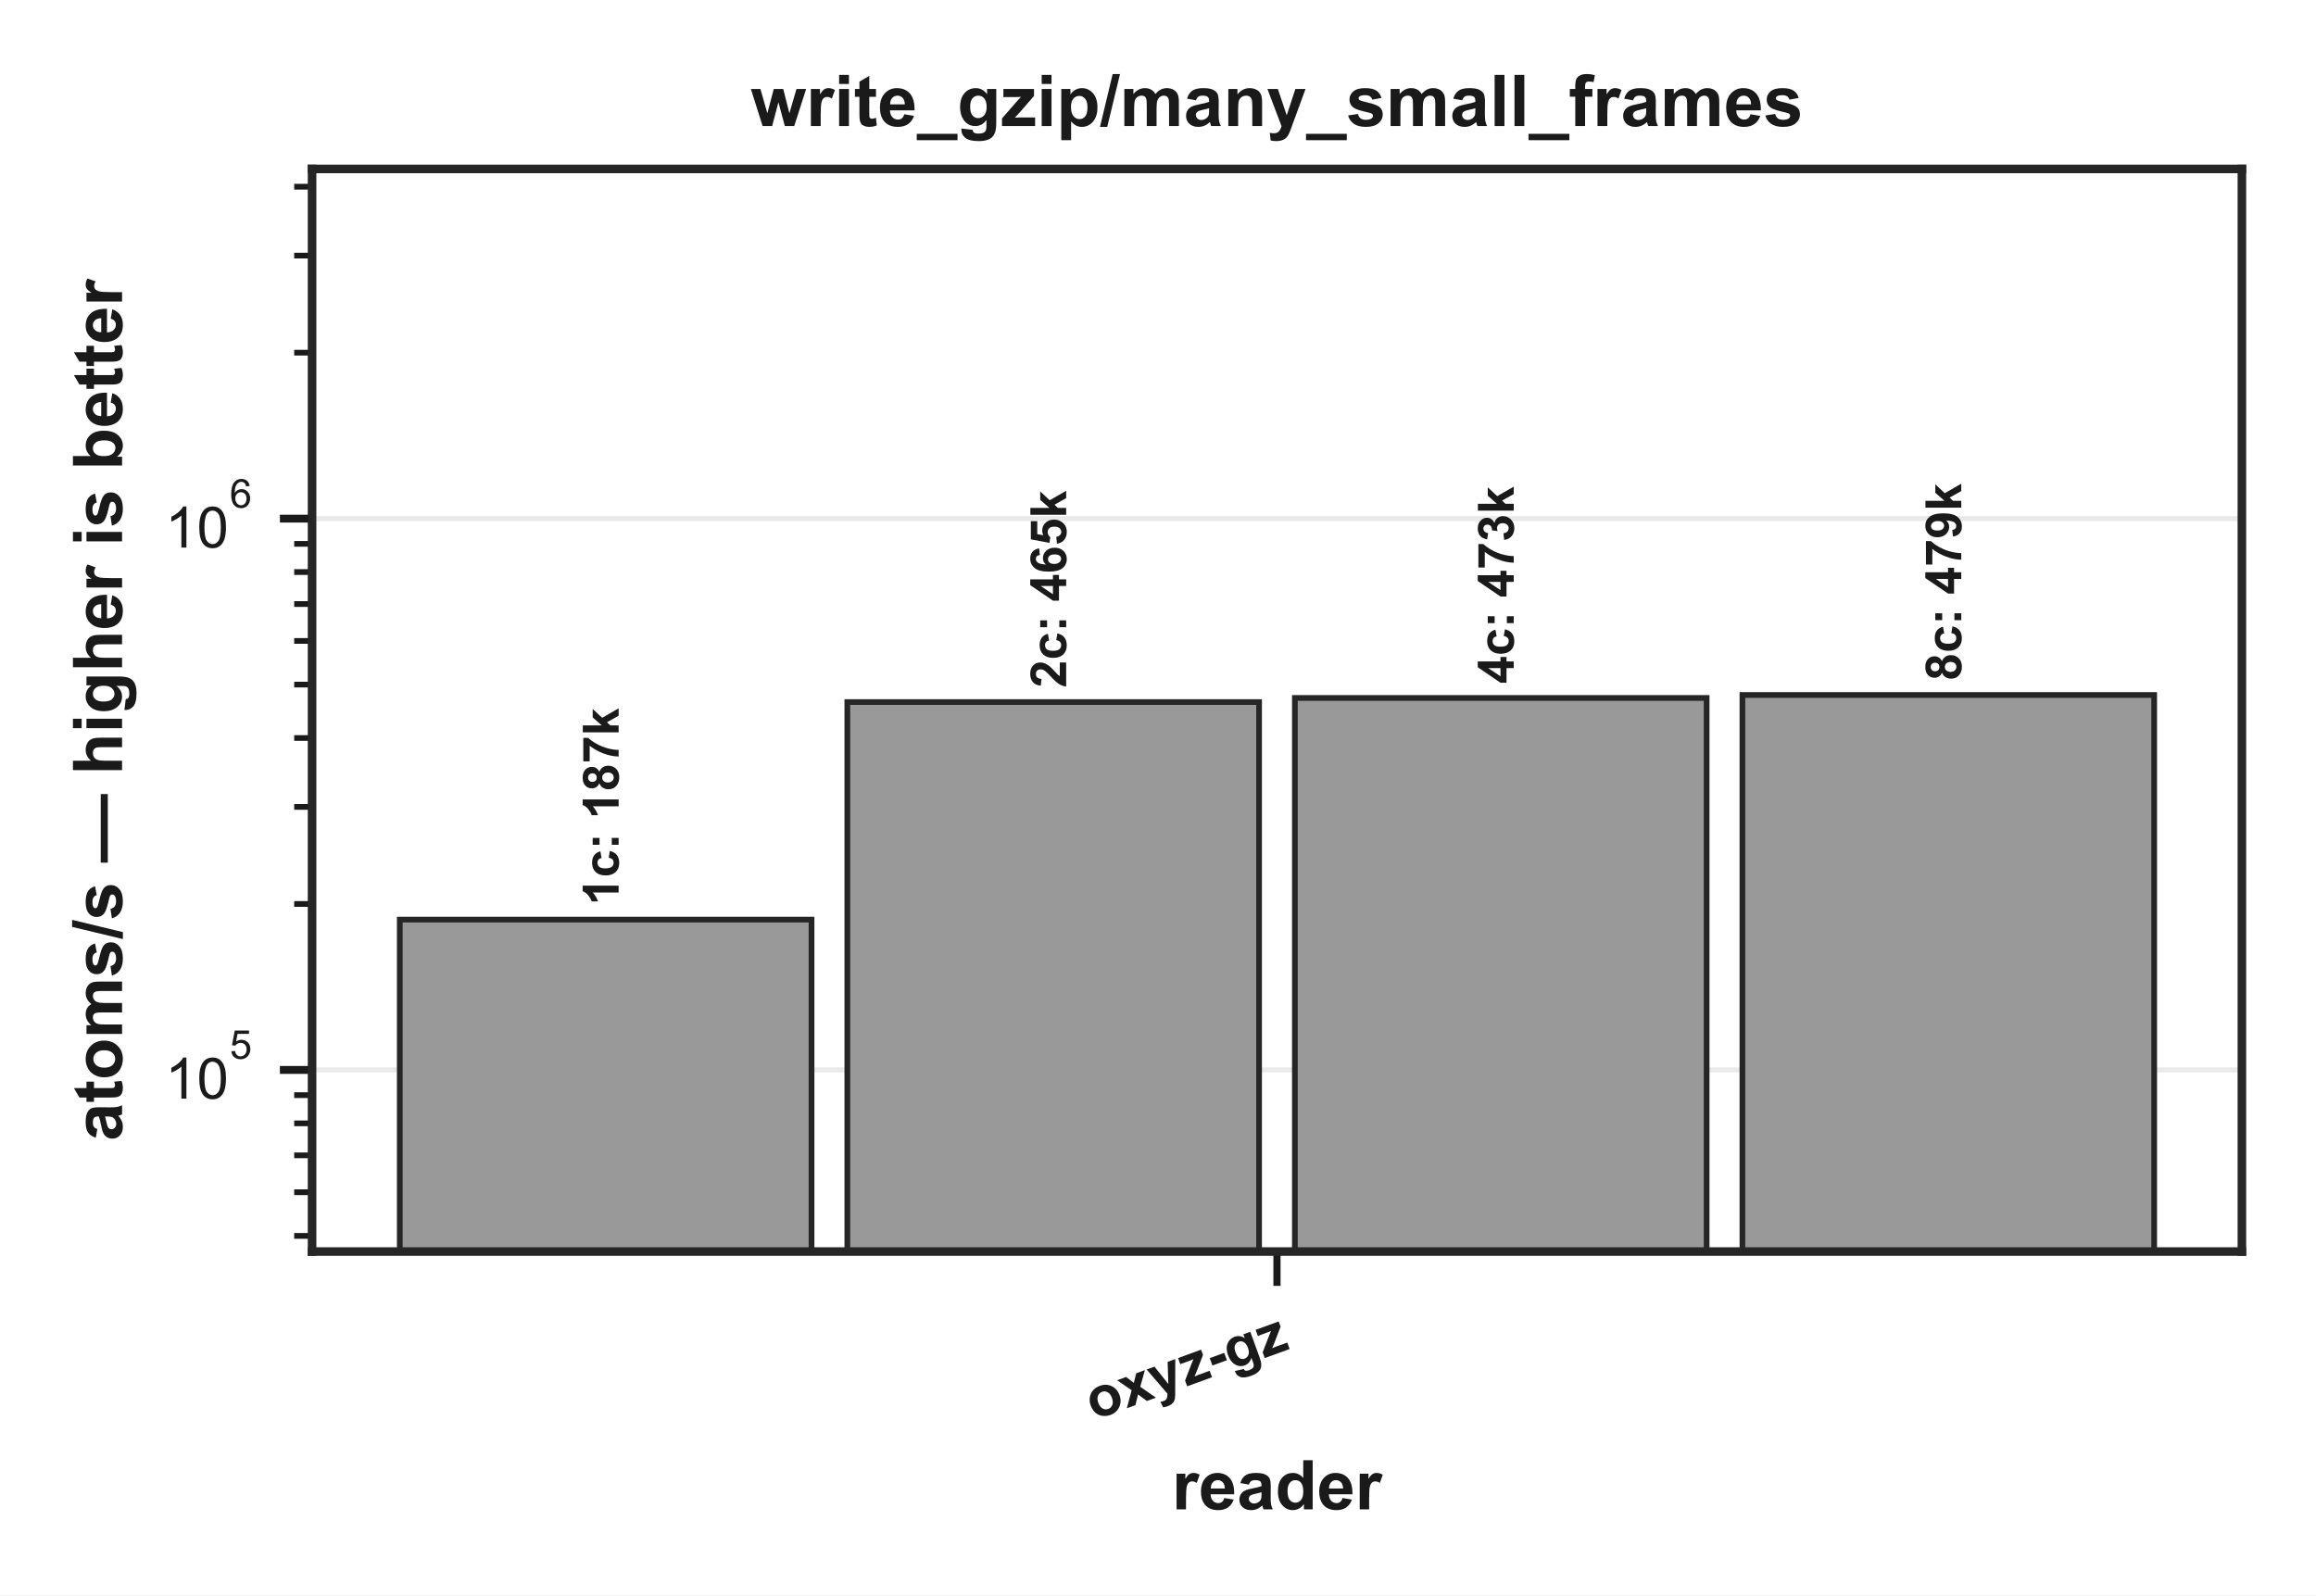
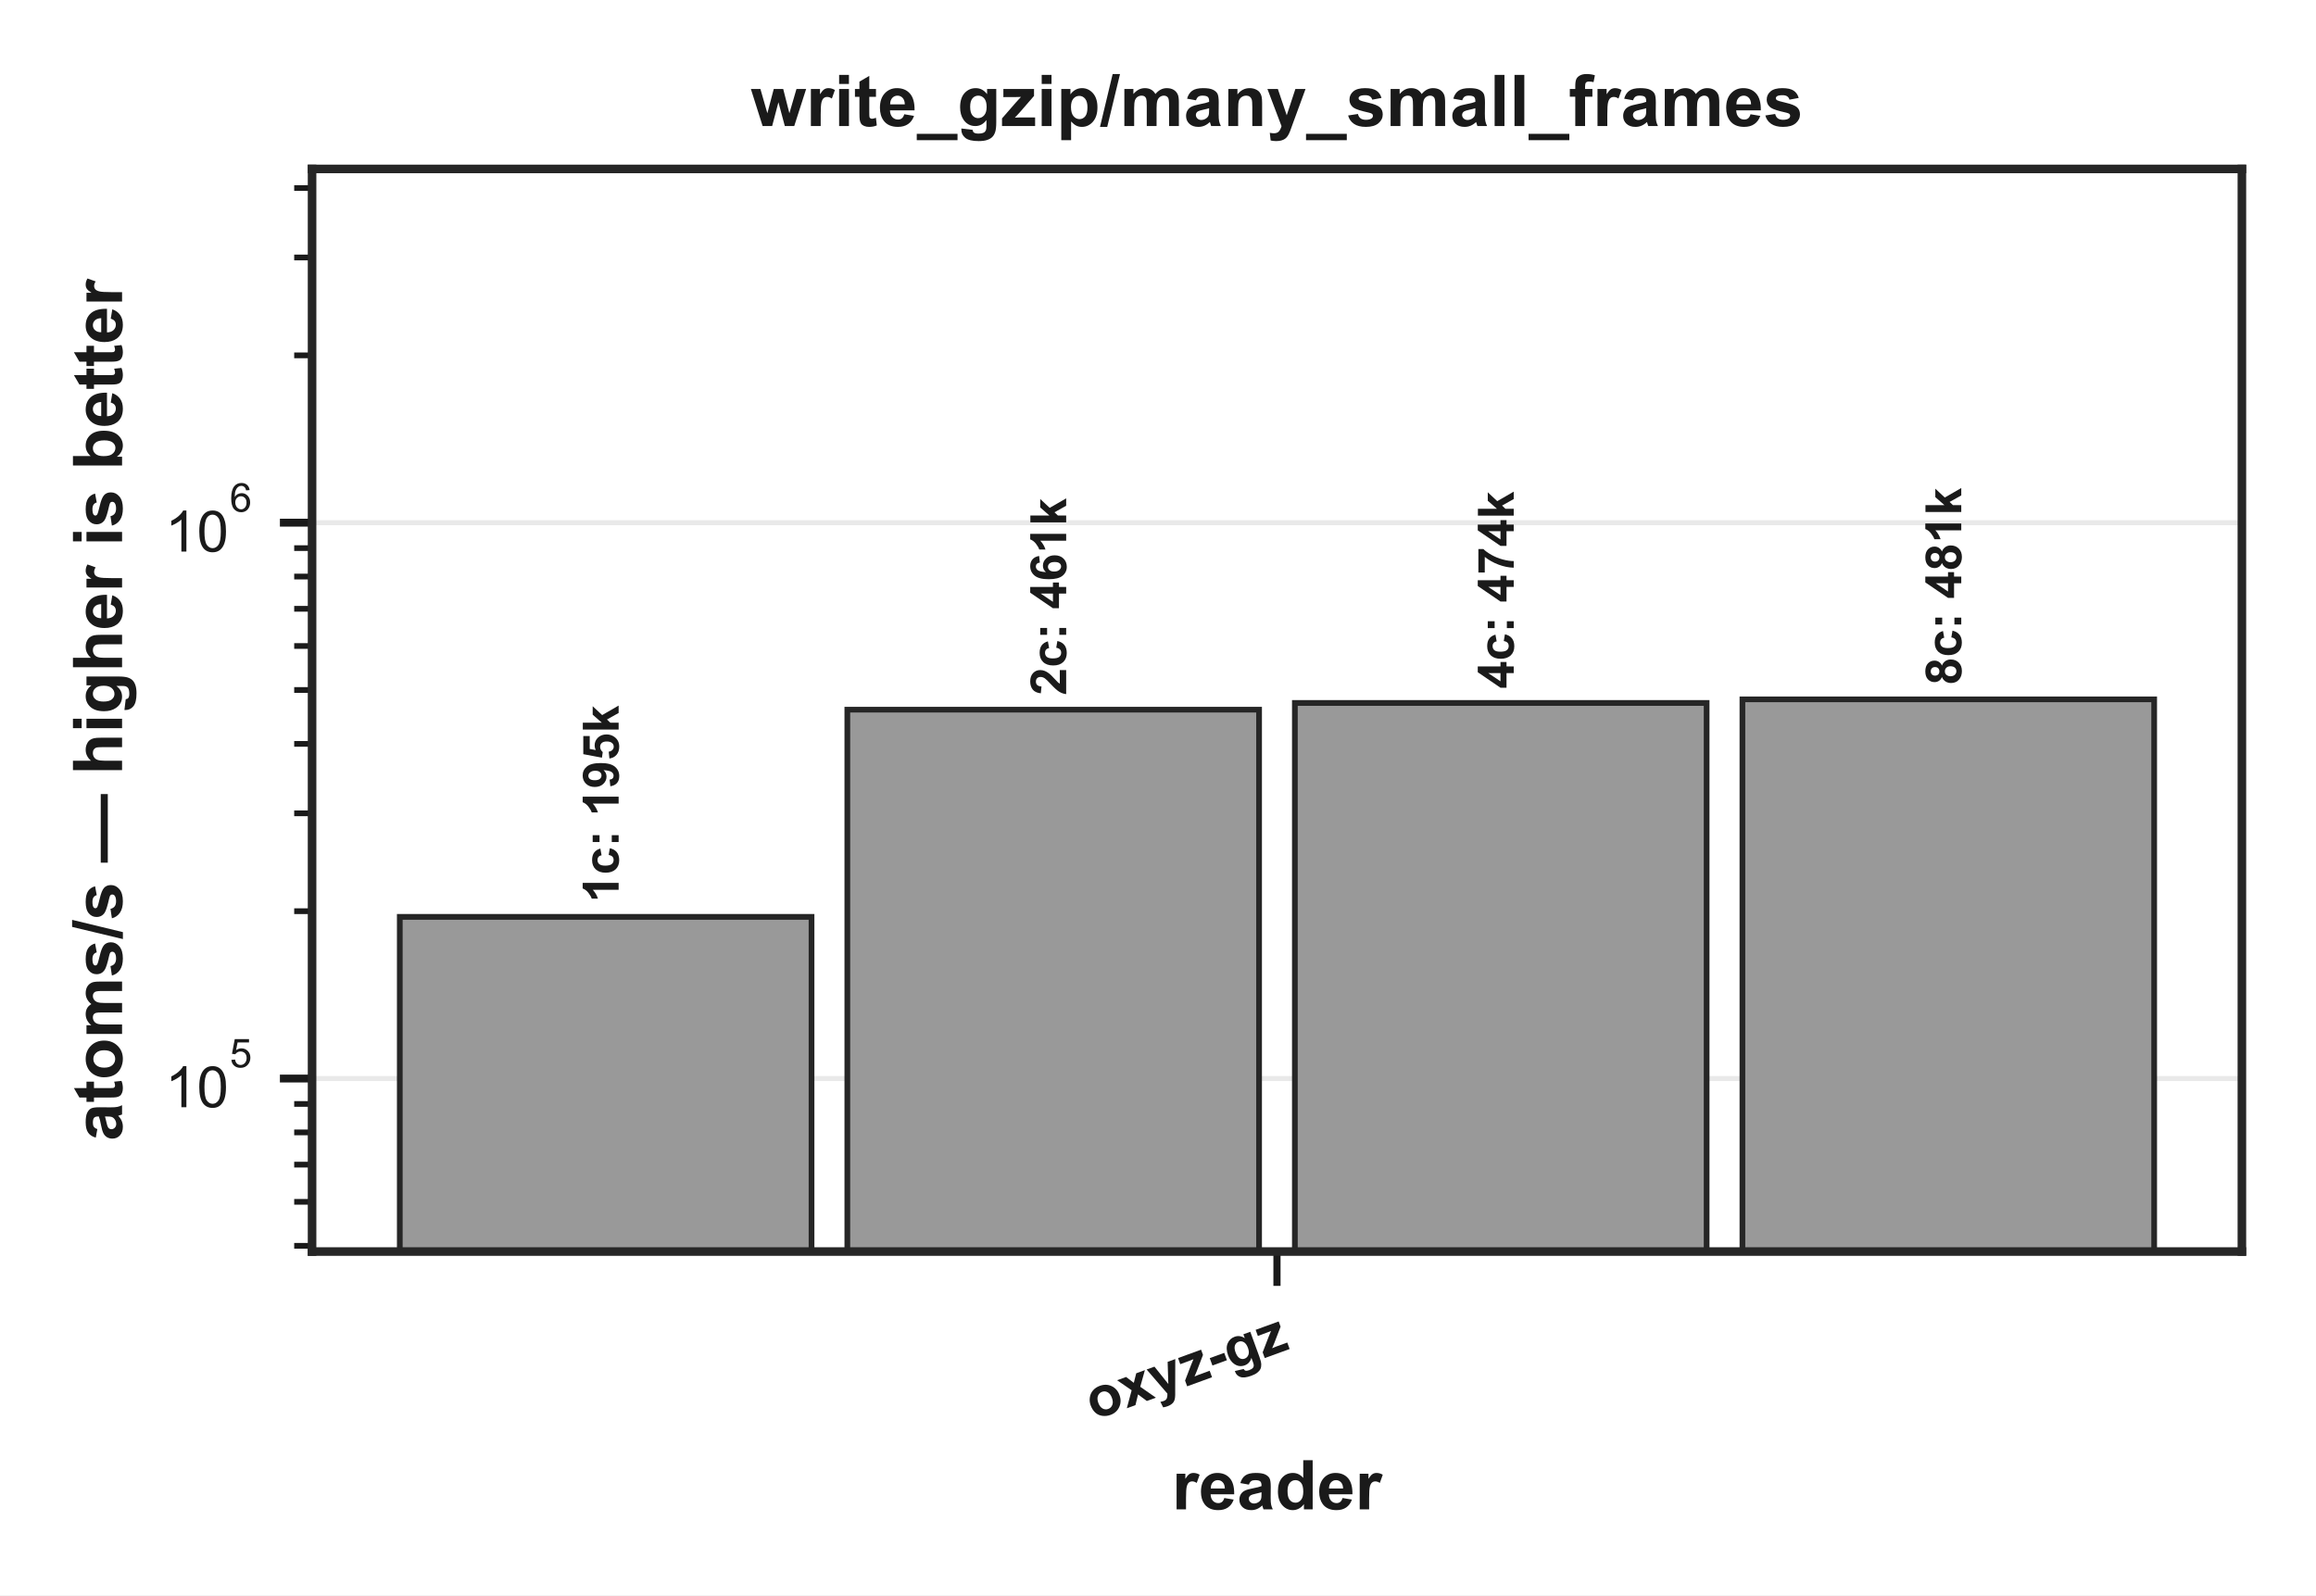
<svg xmlns="http://www.w3.org/2000/svg" xmlns:xlink="http://www.w3.org/1999/xlink" width="324pt" height="223.2pt" viewBox="0 0 324 223.2" version="1.1">
  <defs>
    <style type="text/css">*{stroke-linejoin: round; stroke-linecap: butt}</style>
  </defs>
  <g id="figure_1">
    <g id="patch_1">
      <path d="M 0 223.2 L 324 223.2 L 324 0 L 0 0 z " style="fill: #ffffff" />
    </g>
    <g id="axes_1">
      <g id="patch_2">
        <path d="M 43.657 175.107 L 313.632 175.107 L 313.632 23.636 L 43.657 23.636 z " style="fill: #ffffff" />
      </g>
      <g id="matplotlib.axis_1">
        <g id="xtick_1">
          <g id="line2d_1">
            <defs>
-               <path id="m2f36453676" d="M 0 0 L 0 4.8 " style="stroke: #1a1a1a" />
+               <path id="m3281d2ef78" d="M 0 0 L 0 4.8 " style="stroke: #1a1a1a" />
            </defs>
            <g>
-               <use xlink:href="#m2f36453676" x="178.644" y="175.107" style="fill: #1a1a1a; stroke: #1a1a1a" />
+               <use xlink:href="#m3281d2ef78" x="178.644" y="175.107" style="fill: #1a1a1a; stroke: #1a1a1a" />
            </g>
          </g>
          <g id="text_1">
            <g style="fill: #1a1a1a" transform="translate(153.0023 198.7217) rotate(-20) scale(0.08 -0.08)">
              <defs>
                <path id="Arial-BoldMT-6f" d="M 256 1706 Q 256 2144 472 2553 Q 688 2963 1083 3178 Q 1478 3394 1966 3394 Q 2719 3394 3200 2905 Q 3681 2416 3681 1669 Q 3681 916 3195 420 Q 2709 -75 1972 -75 Q 1516 -75 1102 131 Q 688 338 472 736 Q 256 1134 256 1706 z M 1156 1659 Q 1156 1166 1390 903 Q 1625 641 1969 641 Q 2313 641 2545 903 Q 2778 1166 2778 1666 Q 2778 2153 2545 2415 Q 2313 2678 1969 2678 Q 1625 2678 1390 2415 Q 1156 2153 1156 1659 z " transform="scale(0.015625)" />
                <path id="Arial-BoldMT-78" d="M 38 0 L 1234 1709 L 88 3319 L 1159 3319 L 1747 2406 L 2366 3319 L 3397 3319 L 2272 1747 L 3500 0 L 2422 0 L 1747 1028 L 1066 0 L 38 0 z " transform="scale(0.015625)" />
                <path id="Arial-BoldMT-79" d="M 44 3319 L 978 3319 L 1772 963 L 2547 3319 L 3456 3319 L 2284 125 L 2075 -453 Q 1959 -744 1854 -897 Q 1750 -1050 1614 -1145 Q 1478 -1241 1279 -1294 Q 1081 -1347 831 -1347 Q 578 -1347 334 -1294 L 256 -606 Q 463 -647 628 -647 Q 934 -647 1081 -467 Q 1228 -288 1306 -9 L 44 3319 z " transform="scale(0.015625)" />
                <path id="Arial-BoldMT-7a" d="M 106 0 L 106 684 L 1350 2113 Q 1656 2463 1803 2609 Q 1650 2600 1400 2597 L 228 2591 L 228 3319 L 2972 3319 L 2972 2697 L 1703 1234 L 1256 750 Q 1622 772 1709 772 L 3069 772 L 3069 0 L 106 0 z " transform="scale(0.015625)" />
                <path id="Arial-BoldMT-2d" d="M 359 1222 L 359 2100 L 2084 2100 L 2084 1222 L 359 1222 z " transform="scale(0.015625)" />
                <path id="Arial-BoldMT-67" d="M 378 -219 L 1381 -341 Q 1406 -516 1497 -581 Q 1622 -675 1891 -675 Q 2234 -675 2406 -572 Q 2522 -503 2581 -350 Q 2622 -241 2622 53 L 2622 538 Q 2228 0 1628 0 Q 959 0 569 566 Q 263 1013 263 1678 Q 263 2513 664 2953 Q 1066 3394 1663 3394 Q 2278 3394 2678 2853 L 2678 3319 L 3500 3319 L 3500 341 Q 3500 -247 3403 -537 Q 3306 -828 3131 -993 Q 2956 -1159 2664 -1253 Q 2372 -1347 1925 -1347 Q 1081 -1347 728 -1058 Q 375 -769 375 -325 Q 375 -281 378 -219 z M 1163 1728 Q 1163 1200 1367 954 Q 1572 709 1872 709 Q 2194 709 2416 961 Q 2638 1213 2638 1706 Q 2638 2222 2425 2472 Q 2213 2722 1888 2722 Q 1572 2722 1367 2476 Q 1163 2231 1163 1728 z " transform="scale(0.015625)" />
              </defs>
              <use xlink:href="#Arial-BoldMT-6f" />
              <use xlink:href="#Arial-BoldMT-78" transform="translate(61.08398 0)" />
              <use xlink:href="#Arial-BoldMT-79" transform="translate(116.6992 0)" />
              <use xlink:href="#Arial-BoldMT-7a" transform="translate(172.3145 0)" />
              <use xlink:href="#Arial-BoldMT-2d" transform="translate(222.3145 0)" />
              <use xlink:href="#Arial-BoldMT-67" transform="translate(255.6152 0)" />
              <use xlink:href="#Arial-BoldMT-7a" transform="translate(316.6992 0)" />
            </g>
          </g>
        </g>
        <g id="text_2">
          <g style="fill: #1a1a1a" transform="translate(163.9685 211.1754) scale(0.096 -0.096)">
            <defs>
              <path id="Arial-BoldMT-72" d="M 1300 0 L 422 0 L 422 3319 L 1238 3319 L 1238 2847 Q 1447 3181 1614 3287 Q 1781 3394 1994 3394 Q 2294 3394 2572 3228 L 2300 2463 Q 2078 2606 1888 2606 Q 1703 2606 1575 2504 Q 1447 2403 1373 2137 Q 1300 1872 1300 1025 L 1300 0 z " transform="scale(0.015625)" />
              <path id="Arial-BoldMT-65" d="M 2381 1056 L 3256 909 Q 3088 428 2723 176 Q 2359 -75 1813 -75 Q 947 -75 531 491 Q 203 944 203 1634 Q 203 2459 634 2926 Q 1066 3394 1725 3394 Q 2466 3394 2894 2905 Q 3322 2416 3303 1406 L 1103 1406 Q 1113 1016 1316 798 Q 1519 581 1822 581 Q 2028 581 2168 693 Q 2309 806 2381 1056 z M 2431 1944 Q 2422 2325 2234 2523 Q 2047 2722 1778 2722 Q 1491 2722 1303 2513 Q 1116 2303 1119 1944 L 2431 1944 z " transform="scale(0.015625)" />
              <path id="Arial-BoldMT-61" d="M 1116 2306 L 319 2450 Q 453 2931 781 3162 Q 1109 3394 1756 3394 Q 2344 3394 2631 3255 Q 2919 3116 3036 2902 Q 3153 2688 3153 2116 L 3144 1091 Q 3144 653 3186 445 Q 3228 238 3344 0 L 2475 0 Q 2441 88 2391 259 Q 2369 338 2359 363 Q 2134 144 1878 34 Q 1622 -75 1331 -75 Q 819 -75 523 203 Q 228 481 228 906 Q 228 1188 362 1408 Q 497 1628 739 1745 Q 981 1863 1438 1950 Q 2053 2066 2291 2166 L 2291 2253 Q 2291 2506 2166 2614 Q 2041 2722 1694 2722 Q 1459 2722 1328 2630 Q 1197 2538 1116 2306 z M 2291 1594 Q 2122 1538 1756 1459 Q 1391 1381 1278 1306 Q 1106 1184 1106 997 Q 1106 813 1243 678 Q 1381 544 1594 544 Q 1831 544 2047 700 Q 2206 819 2256 991 Q 2291 1103 2291 1419 L 2291 1594 z " transform="scale(0.015625)" />
              <path id="Arial-BoldMT-64" d="M 3503 0 L 2688 0 L 2688 488 Q 2484 203 2207 64 Q 1931 -75 1650 -75 Q 1078 -75 670 386 Q 263 847 263 1672 Q 263 2516 659 2955 Q 1056 3394 1663 3394 Q 2219 3394 2625 2931 L 2625 4581 L 3503 4581 L 3503 0 z M 1159 1731 Q 1159 1200 1306 963 Q 1519 619 1900 619 Q 2203 619 2415 876 Q 2628 1134 2628 1647 Q 2628 2219 2422 2470 Q 2216 2722 1894 2722 Q 1581 2722 1370 2473 Q 1159 2225 1159 1731 z " transform="scale(0.015625)" />
            </defs>
            <use xlink:href="#Arial-BoldMT-72" />
            <use xlink:href="#Arial-BoldMT-65" transform="translate(38.91602 0)" />
            <use xlink:href="#Arial-BoldMT-61" transform="translate(94.53125 0)" />
            <use xlink:href="#Arial-BoldMT-64" transform="translate(150.1465 0)" />
            <use xlink:href="#Arial-BoldMT-65" transform="translate(211.2305 0)" />
            <use xlink:href="#Arial-BoldMT-72" transform="translate(266.8457 0)" />
          </g>
        </g>
      </g>
      <g id="matplotlib.axis_2">
        <g id="ytick_1">
          <g id="line2d_2">
-             <path d="M 43.657 149.696 L 313.632 149.696 " clip-path="url(#p531550c3b6)" style="fill: none; stroke: #e9e9e9; stroke-width: 0.7; stroke-linecap: round" />
+             <path d="M 43.657 150.899 L 313.632 150.899 " clip-path="url(#p41ca7467f9)" style="fill: none; stroke: #e9e9e9; stroke-width: 0.7; stroke-linecap: round" />
          </g>
          <g id="line2d_3">
            <defs>
-               <path id="m624dc9940f" d="M 0 0 L -4.5 0 " style="stroke: #1a1a1a; stroke-width: 1.1" />
+               <path id="me5f0548029" d="M 0 0 L -4.5 0 " style="stroke: #1a1a1a; stroke-width: 1.1" />
            </defs>
            <g>
-               <use xlink:href="#m624dc9940f" x="43.657" y="149.696" style="fill: #1a1a1a; stroke: #1a1a1a; stroke-width: 1.1" />
+               <use xlink:href="#me5f0548029" x="43.657" y="150.899" style="fill: #1a1a1a; stroke: #1a1a1a; stroke-width: 1.1" />
            </g>
          </g>
          <g id="text_3">
-             <g style="fill: #1a1a1a" transform="translate(23.09695 153.7813) scale(0.08 -0.08)">
+             <g style="fill: #1a1a1a" transform="translate(23.09695 154.9844) scale(0.08 -0.08)">
              <defs>
                <path id="ArialMT-31" d="M 2384 0 L 1822 0 L 1822 3584 Q 1619 3391 1289 3197 Q 959 3003 697 2906 L 697 3450 Q 1169 3672 1522 3987 Q 1875 4303 2022 4600 L 2384 4600 L 2384 0 z " transform="scale(0.015625)" />
                <path id="ArialMT-30" d="M 266 2259 Q 266 3072 433 3567 Q 600 4063 929 4331 Q 1259 4600 1759 4600 Q 2128 4600 2406 4451 Q 2684 4303 2865 4023 Q 3047 3744 3150 3342 Q 3253 2941 3253 2259 Q 3253 1453 3087 958 Q 2922 463 2592 192 Q 2263 -78 1759 -78 Q 1097 -78 719 397 Q 266 969 266 2259 z M 844 2259 Q 844 1131 1108 757 Q 1372 384 1759 384 Q 2147 384 2411 759 Q 2675 1134 2675 2259 Q 2675 3391 2411 3762 Q 2147 4134 1753 4134 Q 1366 4134 1134 3806 Q 844 3388 844 2259 z " transform="scale(0.015625)" />
                <path id="ArialMT-35" d="M 266 1200 L 856 1250 Q 922 819 1161 601 Q 1400 384 1738 384 Q 2144 384 2425 690 Q 2706 997 2706 1503 Q 2706 1984 2436 2262 Q 2166 2541 1728 2541 Q 1456 2541 1237 2417 Q 1019 2294 894 2097 L 366 2166 L 809 4519 L 3088 4519 L 3088 3981 L 1259 3981 L 1013 2750 Q 1425 3038 1878 3038 Q 2478 3038 2890 2622 Q 3303 2206 3303 1553 Q 3303 931 2941 478 Q 2500 -78 1738 -78 Q 1113 -78 717 272 Q 322 622 266 1200 z " transform="scale(0.015625)" />
              </defs>
              <use xlink:href="#ArialMT-31" transform="translate(0 0.879688)" />
              <use xlink:href="#ArialMT-30" transform="translate(55.61523 0.879688)" />
              <use xlink:href="#ArialMT-35" transform="translate(112.9728 70.57344) scale(0.7)" />
            </g>
          </g>
        </g>
        <g id="ytick_2">
          <g id="line2d_4">
-             <path d="M 43.657 72.563 L 313.632 72.563 " clip-path="url(#p531550c3b6)" style="fill: none; stroke: #e9e9e9; stroke-width: 0.7; stroke-linecap: round" />
+             <path d="M 43.657 73.13 L 313.632 73.13 " clip-path="url(#p41ca7467f9)" style="fill: none; stroke: #e9e9e9; stroke-width: 0.7; stroke-linecap: round" />
          </g>
          <g id="line2d_5">
            <g>
-               <use xlink:href="#m624dc9940f" x="43.657" y="72.563" style="fill: #1a1a1a; stroke: #1a1a1a; stroke-width: 1.1" />
+               <use xlink:href="#me5f0548029" x="43.657" y="73.13" style="fill: #1a1a1a; stroke: #1a1a1a; stroke-width: 1.1" />
            </g>
          </g>
          <g id="text_4">
-             <g style="fill: #1a1a1a" transform="translate(23.09695 76.68813) scale(0.08 -0.08)">
+             <g style="fill: #1a1a1a" transform="translate(23.09695 77.25466) scale(0.08 -0.08)">
              <defs>
                <path id="ArialMT-36" d="M 3184 3459 L 2625 3416 Q 2550 3747 2413 3897 Q 2184 4138 1850 4138 Q 1581 4138 1378 3988 Q 1113 3794 959 3422 Q 806 3050 800 2363 Q 1003 2672 1297 2822 Q 1591 2972 1913 2972 Q 2475 2972 2870 2558 Q 3266 2144 3266 1488 Q 3266 1056 3080 686 Q 2894 316 2569 119 Q 2244 -78 1831 -78 Q 1128 -78 684 439 Q 241 956 241 2144 Q 241 3472 731 4075 Q 1159 4600 1884 4600 Q 2425 4600 2770 4297 Q 3116 3994 3184 3459 z M 888 1484 Q 888 1194 1011 928 Q 1134 663 1356 523 Q 1578 384 1822 384 Q 2178 384 2434 671 Q 2691 959 2691 1453 Q 2691 1928 2437 2201 Q 2184 2475 1800 2475 Q 1419 2475 1153 2201 Q 888 1928 888 1484 z " transform="scale(0.015625)" />
              </defs>
              <use xlink:href="#ArialMT-31" transform="translate(0 0.99375)" />
              <use xlink:href="#ArialMT-30" transform="translate(55.61523 0.99375)" />
              <use xlink:href="#ArialMT-36" transform="translate(112.9728 70.6875) scale(0.7)" />
            </g>
          </g>
        </g>
        <g id="ytick_3">
          <g id="line2d_6">
            <defs>
-               <path id="mb0367192c9" d="M 0 0 L -2.5 0 " style="stroke: #1a1a1a; stroke-width: 0.8" />
+               <path id="m2fa4c5541a" d="M 0 0 L -2.5 0 " style="stroke: #1a1a1a; stroke-width: 0.8" />
            </defs>
            <g>
-               <use xlink:href="#mb0367192c9" x="43.657" y="172.916" style="fill: #1a1a1a; stroke: #1a1a1a; stroke-width: 0.8" />
+               <use xlink:href="#m2fa4c5541a" x="43.657" y="174.31" style="fill: #1a1a1a; stroke: #1a1a1a; stroke-width: 0.8" />
            </g>
          </g>
        </g>
        <g id="ytick_4">
          <g id="line2d_7">
            <g>
-               <use xlink:href="#mb0367192c9" x="43.657" y="166.808" style="fill: #1a1a1a; stroke: #1a1a1a; stroke-width: 0.8" />
+               <use xlink:href="#m2fa4c5541a" x="43.657" y="168.153" style="fill: #1a1a1a; stroke: #1a1a1a; stroke-width: 0.8" />
            </g>
          </g>
        </g>
        <g id="ytick_5">
          <g id="line2d_8">
            <g>
-               <use xlink:href="#mb0367192c9" x="43.657" y="161.644" style="fill: #1a1a1a; stroke: #1a1a1a; stroke-width: 0.8" />
+               <use xlink:href="#m2fa4c5541a" x="43.657" y="162.946" style="fill: #1a1a1a; stroke: #1a1a1a; stroke-width: 0.8" />
            </g>
          </g>
        </g>
        <g id="ytick_6">
          <g id="line2d_9">
            <g>
-               <use xlink:href="#mb0367192c9" x="43.657" y="157.171" style="fill: #1a1a1a; stroke: #1a1a1a; stroke-width: 0.8" />
+               <use xlink:href="#m2fa4c5541a" x="43.657" y="158.436" style="fill: #1a1a1a; stroke: #1a1a1a; stroke-width: 0.8" />
            </g>
          </g>
        </g>
        <g id="ytick_7">
          <g id="line2d_10">
            <g>
-               <use xlink:href="#mb0367192c9" x="43.657" y="153.226" style="fill: #1a1a1a; stroke: #1a1a1a; stroke-width: 0.8" />
+               <use xlink:href="#m2fa4c5541a" x="43.657" y="154.458" style="fill: #1a1a1a; stroke: #1a1a1a; stroke-width: 0.8" />
            </g>
          </g>
        </g>
        <g id="ytick_8">
          <g id="line2d_11">
            <g>
-               <use xlink:href="#mb0367192c9" x="43.657" y="126.477" style="fill: #1a1a1a; stroke: #1a1a1a; stroke-width: 0.8" />
+               <use xlink:href="#m2fa4c5541a" x="43.657" y="127.488" style="fill: #1a1a1a; stroke: #1a1a1a; stroke-width: 0.8" />
            </g>
          </g>
        </g>
        <g id="ytick_9">
          <g id="line2d_12">
            <g>
-               <use xlink:href="#mb0367192c9" x="43.657" y="112.894" style="fill: #1a1a1a; stroke: #1a1a1a; stroke-width: 0.8" />
+               <use xlink:href="#m2fa4c5541a" x="43.657" y="113.794" style="fill: #1a1a1a; stroke: #1a1a1a; stroke-width: 0.8" />
            </g>
          </g>
        </g>
        <g id="ytick_10">
          <g id="line2d_13">
            <g>
-               <use xlink:href="#mb0367192c9" x="43.657" y="103.258" style="fill: #1a1a1a; stroke: #1a1a1a; stroke-width: 0.8" />
+               <use xlink:href="#m2fa4c5541a" x="43.657" y="104.077" style="fill: #1a1a1a; stroke: #1a1a1a; stroke-width: 0.8" />
            </g>
          </g>
        </g>
        <g id="ytick_11">
          <g id="line2d_14">
            <g>
-               <use xlink:href="#mb0367192c9" x="43.657" y="95.783" style="fill: #1a1a1a; stroke: #1a1a1a; stroke-width: 0.8" />
+               <use xlink:href="#m2fa4c5541a" x="43.657" y="96.541" style="fill: #1a1a1a; stroke: #1a1a1a; stroke-width: 0.8" />
            </g>
          </g>
        </g>
        <g id="ytick_12">
          <g id="line2d_15">
            <g>
-               <use xlink:href="#mb0367192c9" x="43.657" y="89.675" style="fill: #1a1a1a; stroke: #1a1a1a; stroke-width: 0.8" />
+               <use xlink:href="#m2fa4c5541a" x="43.657" y="90.383" style="fill: #1a1a1a; stroke: #1a1a1a; stroke-width: 0.8" />
            </g>
          </g>
        </g>
        <g id="ytick_13">
          <g id="line2d_16">
            <g>
-               <use xlink:href="#mb0367192c9" x="43.657" y="84.511" style="fill: #1a1a1a; stroke: #1a1a1a; stroke-width: 0.8" />
+               <use xlink:href="#m2fa4c5541a" x="43.657" y="85.176" style="fill: #1a1a1a; stroke: #1a1a1a; stroke-width: 0.8" />
            </g>
          </g>
        </g>
        <g id="ytick_14">
          <g id="line2d_17">
            <g>
-               <use xlink:href="#mb0367192c9" x="43.657" y="80.038" style="fill: #1a1a1a; stroke: #1a1a1a; stroke-width: 0.8" />
+               <use xlink:href="#m2fa4c5541a" x="43.657" y="80.666" style="fill: #1a1a1a; stroke: #1a1a1a; stroke-width: 0.8" />
            </g>
          </g>
        </g>
        <g id="ytick_15">
          <g id="line2d_18">
            <g>
-               <use xlink:href="#mb0367192c9" x="43.657" y="76.093" style="fill: #1a1a1a; stroke: #1a1a1a; stroke-width: 0.8" />
+               <use xlink:href="#m2fa4c5541a" x="43.657" y="76.688" style="fill: #1a1a1a; stroke: #1a1a1a; stroke-width: 0.8" />
            </g>
          </g>
        </g>
        <g id="ytick_16">
          <g id="line2d_19">
            <g>
-               <use xlink:href="#mb0367192c9" x="43.657" y="49.344" style="fill: #1a1a1a; stroke: #1a1a1a; stroke-width: 0.8" />
+               <use xlink:href="#m2fa4c5541a" x="43.657" y="49.719" style="fill: #1a1a1a; stroke: #1a1a1a; stroke-width: 0.8" />
            </g>
          </g>
        </g>
        <g id="ytick_17">
          <g id="line2d_20">
            <g>
-               <use xlink:href="#mb0367192c9" x="43.657" y="35.761" style="fill: #1a1a1a; stroke: #1a1a1a; stroke-width: 0.8" />
+               <use xlink:href="#m2fa4c5541a" x="43.657" y="36.024" style="fill: #1a1a1a; stroke: #1a1a1a; stroke-width: 0.8" />
            </g>
          </g>
        </g>
        <g id="ytick_18">
          <g id="line2d_21">
            <g>
-               <use xlink:href="#mb0367192c9" x="43.657" y="26.124" style="fill: #1a1a1a; stroke: #1a1a1a; stroke-width: 0.8" />
+               <use xlink:href="#m2fa4c5541a" x="43.657" y="26.308" style="fill: #1a1a1a; stroke: #1a1a1a; stroke-width: 0.8" />
            </g>
          </g>
        </g>
        <g id="text_5">
          <g style="fill: #1a1a1a" transform="translate(17.07645 159.6486) rotate(-90) scale(0.096 -0.096)">
            <defs>
              <path id="Arial-BoldMT-74" d="M 1981 3319 L 1981 2619 L 1381 2619 L 1381 1281 Q 1381 875 1398 808 Q 1416 741 1477 697 Q 1538 653 1625 653 Q 1747 653 1978 738 L 2053 56 Q 1747 -75 1359 -75 Q 1122 -75 931 4 Q 741 84 652 211 Q 563 338 528 553 Q 500 706 500 1172 L 500 2619 L 97 2619 L 97 3319 L 500 3319 L 500 3978 L 1381 4491 L 1381 3319 L 1981 3319 z " transform="scale(0.015625)" />
              <path id="Arial-BoldMT-6d" d="M 394 3319 L 1203 3319 L 1203 2866 Q 1638 3394 2238 3394 Q 2556 3394 2790 3262 Q 3025 3131 3175 2866 Q 3394 3131 3647 3262 Q 3900 3394 4188 3394 Q 4553 3394 4806 3245 Q 5059 3097 5184 2809 Q 5275 2597 5275 2122 L 5275 0 L 4397 0 L 4397 1897 Q 4397 2391 4306 2534 Q 4184 2722 3931 2722 Q 3747 2722 3584 2609 Q 3422 2497 3350 2280 Q 3278 2063 3278 1594 L 3278 0 L 2400 0 L 2400 1819 Q 2400 2303 2353 2443 Q 2306 2584 2207 2653 Q 2109 2722 1941 2722 Q 1738 2722 1575 2612 Q 1413 2503 1342 2297 Q 1272 2091 1272 1613 L 1272 0 L 394 0 L 394 3319 z " transform="scale(0.015625)" />
              <path id="Arial-BoldMT-73" d="M 150 947 L 1031 1081 Q 1088 825 1259 692 Q 1431 559 1741 559 Q 2081 559 2253 684 Q 2369 772 2369 919 Q 2369 1019 2306 1084 Q 2241 1147 2013 1200 Q 950 1434 666 1628 Q 272 1897 272 2375 Q 272 2806 612 3100 Q 953 3394 1669 3394 Q 2350 3394 2681 3172 Q 3013 2950 3138 2516 L 2309 2363 Q 2256 2556 2107 2659 Q 1959 2763 1684 2763 Q 1338 2763 1188 2666 Q 1088 2597 1088 2488 Q 1088 2394 1175 2328 Q 1294 2241 1995 2081 Q 2697 1922 2975 1691 Q 3250 1456 3250 1038 Q 3250 581 2869 253 Q 2488 -75 1741 -75 Q 1063 -75 667 200 Q 272 475 150 947 z " transform="scale(0.015625)" />
              <path id="Arial-BoldMT-2f" d="M -9 -78 L 1125 4659 L 1784 4659 L 638 -78 L -9 -78 z " transform="scale(0.015625)" />
              <path id="Arial-BoldMT-20" transform="scale(0.015625)" />
              <path id="Arial-BoldMT-2014" d="M 0 1331 L 0 1988 L 6400 1988 L 6400 1331 L 0 1331 z " transform="scale(0.015625)" />
              <path id="Arial-BoldMT-68" d="M 1334 4581 L 1334 2897 Q 1759 3394 2350 3394 Q 2653 3394 2897 3281 Q 3141 3169 3264 2994 Q 3388 2819 3433 2606 Q 3478 2394 3478 1947 L 3478 0 L 2600 0 L 2600 1753 Q 2600 2275 2550 2415 Q 2500 2556 2373 2639 Q 2247 2722 2056 2722 Q 1838 2722 1666 2615 Q 1494 2509 1414 2295 Q 1334 2081 1334 1663 L 1334 0 L 456 0 L 456 4581 L 1334 4581 z " transform="scale(0.015625)" />
              <path id="Arial-BoldMT-69" d="M 459 3769 L 459 4581 L 1338 4581 L 1338 3769 L 459 3769 z M 459 0 L 459 3319 L 1338 3319 L 1338 0 L 459 0 z " transform="scale(0.015625)" />
              <path id="Arial-BoldMT-62" d="M 422 0 L 422 4581 L 1300 4581 L 1300 2931 Q 1706 3394 2263 3394 Q 2869 3394 3266 2955 Q 3663 2516 3663 1694 Q 3663 844 3258 384 Q 2853 -75 2275 -75 Q 1991 -75 1714 67 Q 1438 209 1238 488 L 1238 0 L 422 0 z M 1294 1731 Q 1294 1216 1456 969 Q 1684 619 2063 619 Q 2353 619 2558 867 Q 2763 1116 2763 1650 Q 2763 2219 2556 2470 Q 2350 2722 2028 2722 Q 1713 2722 1503 2476 Q 1294 2231 1294 1731 z " transform="scale(0.015625)" />
            </defs>
            <use xlink:href="#Arial-BoldMT-61" />
            <use xlink:href="#Arial-BoldMT-74" transform="translate(55.61523 0)" />
            <use xlink:href="#Arial-BoldMT-6f" transform="translate(88.91602 0)" />
            <use xlink:href="#Arial-BoldMT-6d" transform="translate(150 0)" />
            <use xlink:href="#Arial-BoldMT-73" transform="translate(238.916 0)" />
            <use xlink:href="#Arial-BoldMT-2f" transform="translate(294.5312 0)" />
            <use xlink:href="#Arial-BoldMT-73" transform="translate(322.3145 0)" />
            <use xlink:href="#Arial-BoldMT-20" transform="translate(377.9297 0)" />
            <use xlink:href="#Arial-BoldMT-2014" transform="translate(405.7129 0)" />
            <use xlink:href="#Arial-BoldMT-20" transform="translate(505.7129 0)" />
            <use xlink:href="#Arial-BoldMT-68" transform="translate(533.4961 0)" />
            <use xlink:href="#Arial-BoldMT-69" transform="translate(594.5801 0)" />
            <use xlink:href="#Arial-BoldMT-67" transform="translate(622.3633 0)" />
            <use xlink:href="#Arial-BoldMT-68" transform="translate(683.4473 0)" />
            <use xlink:href="#Arial-BoldMT-65" transform="translate(744.5312 0)" />
            <use xlink:href="#Arial-BoldMT-72" transform="translate(800.1465 0)" />
            <use xlink:href="#Arial-BoldMT-20" transform="translate(839.0625 0)" />
            <use xlink:href="#Arial-BoldMT-69" transform="translate(866.8457 0)" />
            <use xlink:href="#Arial-BoldMT-73" transform="translate(894.6289 0)" />
            <use xlink:href="#Arial-BoldMT-20" transform="translate(950.2441 0)" />
            <use xlink:href="#Arial-BoldMT-62" transform="translate(978.0273 0)" />
            <use xlink:href="#Arial-BoldMT-65" transform="translate(1039.111 0)" />
            <use xlink:href="#Arial-BoldMT-74" transform="translate(1094.727 0)" />
            <use xlink:href="#Arial-BoldMT-74" transform="translate(1128.027 0)" />
            <use xlink:href="#Arial-BoldMT-65" transform="translate(1161.328 0)" />
            <use xlink:href="#Arial-BoldMT-72" transform="translate(1216.943 0)" />
          </g>
        </g>
      </g>
      <g id="patch_3">
-         <path d="M 55.929 77668.577 L 113.53 77668.577 L 113.53 128.668 L 55.929 128.668 z " clip-path="url(#p531550c3b6)" style="fill: #999999; stroke: #262626; stroke-width: 0.8; stroke-linejoin: miter" />
+         <path d="M 55.929 78309.515 L 113.53 78309.515 L 113.53 128.285 L 55.929 128.285 z " clip-path="url(#p41ca7467f9)" style="fill: #999999; stroke: #262626; stroke-width: 0.8; stroke-linejoin: miter" />
      </g>
      <g id="patch_4">
-         <path d="M 118.539 77668.577 L 176.14 77668.577 L 176.14 98.229 L 118.539 98.229 z " clip-path="url(#p531550c3b6)" style="fill: #999999; stroke: #262626; stroke-width: 0.8; stroke-linejoin: miter" />
+         <path d="M 118.539 78309.515 L 176.14 78309.515 L 176.14 99.292 L 118.539 99.292 z " clip-path="url(#p41ca7467f9)" style="fill: #999999; stroke: #262626; stroke-width: 0.8; stroke-linejoin: miter" />
      </g>
      <g id="patch_5">
-         <path d="M 181.149 77668.577 L 238.75 77668.577 L 238.75 97.654 L 181.149 97.654 z " clip-path="url(#p531550c3b6)" style="fill: #999999; stroke: #262626; stroke-width: 0.8; stroke-linejoin: miter" />
+         <path d="M 181.149 78309.515 L 238.75 78309.515 L 238.75 98.354 L 181.149 98.354 z " clip-path="url(#p41ca7467f9)" style="fill: #999999; stroke: #262626; stroke-width: 0.8; stroke-linejoin: miter" />
      </g>
      <g id="patch_6">
-         <path d="M 243.759 77668.577 L 301.36 77668.577 L 301.36 97.239 L 243.759 97.239 z " clip-path="url(#p531550c3b6)" style="fill: #999999; stroke: #262626; stroke-width: 0.8; stroke-linejoin: miter" />
+         <path d="M 243.759 78309.515 L 301.36 78309.515 L 301.36 97.847 L 243.759 97.847 z " clip-path="url(#p41ca7467f9)" style="fill: #999999; stroke: #262626; stroke-width: 0.8; stroke-linejoin: miter" />
      </g>
      <g id="patch_7">
        <path d="M 43.657 175.107 L 43.657 23.636 " style="fill: none; stroke: #262626; stroke-width: 1.2; stroke-linejoin: miter; stroke-linecap: square" />
      </g>
      <g id="patch_8">
        <path d="M 313.632 175.107 L 313.632 23.636 " style="fill: none; stroke: #262626; stroke-width: 1.2; stroke-linejoin: miter; stroke-linecap: square" />
      </g>
      <g id="patch_9">
        <path d="M 43.657 175.107 L 313.632 175.107 " style="fill: none; stroke: #262626; stroke-width: 1.2; stroke-linejoin: miter; stroke-linecap: square" />
      </g>
      <g id="patch_10">
        <path d="M 43.657 23.636 L 313.632 23.636 " style="fill: none; stroke: #262626; stroke-width: 1.2; stroke-linejoin: miter; stroke-linecap: square" />
      </g>
      <g id="text_6">
-         <g style="fill: #1a1a1a" transform="translate(86.54375 126.6679) rotate(-90) scale(0.07 -0.07)">
+         <g style="fill: #1a1a1a" transform="translate(86.54375 126.2847) rotate(-90) scale(0.07 -0.07)">
          <defs>
            <path id="Arial-BoldMT-31" d="M 2519 0 L 1641 0 L 1641 3309 Q 1159 2859 506 2644 L 506 3441 Q 850 3553 1253 3867 Q 1656 4181 1806 4600 L 2519 4600 L 2519 0 z " transform="scale(0.015625)" />
            <path id="Arial-BoldMT-63" d="M 3353 2338 L 2488 2181 Q 2444 2441 2289 2572 Q 2134 2703 1888 2703 Q 1559 2703 1364 2476 Q 1169 2250 1169 1719 Q 1169 1128 1367 884 Q 1566 641 1900 641 Q 2150 641 2309 783 Q 2469 925 2534 1272 L 3397 1125 Q 3263 531 2881 228 Q 2500 -75 1859 -75 Q 1131 -75 698 384 Q 266 844 266 1656 Q 266 2478 700 2936 Q 1134 3394 1875 3394 Q 2481 3394 2839 3133 Q 3197 2872 3353 2338 z " transform="scale(0.015625)" />
            <path id="Arial-BoldMT-3a" d="M 628 2441 L 628 3319 L 1506 3319 L 1506 2441 L 628 2441 z M 628 0 L 628 878 L 1506 878 L 1506 0 L 628 0 z " transform="scale(0.015625)" />
-             <path id="Arial-BoldMT-38" d="M 1025 2472 Q 684 2616 529 2867 Q 375 3119 375 3419 Q 375 3931 733 4265 Q 1091 4600 1750 4600 Q 2403 4600 2764 4265 Q 3125 3931 3125 3419 Q 3125 3100 2959 2851 Q 2794 2603 2494 2472 Q 2875 2319 3073 2025 Q 3272 1731 3272 1347 Q 3272 713 2867 316 Q 2463 -81 1791 -81 Q 1166 -81 750 247 Q 259 634 259 1309 Q 259 1681 443 1992 Q 628 2303 1025 2472 z M 1206 3356 Q 1206 3094 1354 2947 Q 1503 2800 1750 2800 Q 2000 2800 2150 2948 Q 2300 3097 2300 3359 Q 2300 3606 2151 3754 Q 2003 3903 1759 3903 Q 1506 3903 1356 3753 Q 1206 3603 1206 3356 z M 1125 1394 Q 1125 1031 1311 828 Q 1497 625 1775 625 Q 2047 625 2225 820 Q 2403 1016 2403 1384 Q 2403 1706 2222 1901 Q 2041 2097 1763 2097 Q 1441 2097 1283 1875 Q 1125 1653 1125 1394 z " transform="scale(0.015625)" />
-             <path id="Arial-BoldMT-37" d="M 272 3703 L 272 4519 L 3275 4519 L 3275 3881 Q 2903 3516 2518 2831 Q 2134 2147 1932 1376 Q 1731 606 1734 0 L 888 0 Q 909 950 1279 1937 Q 1650 2925 2269 3703 L 272 3703 z " transform="scale(0.015625)" />
+             <path id="Arial-BoldMT-39" d="M 291 1059 L 1141 1153 Q 1172 894 1303 769 Q 1434 644 1650 644 Q 1922 644 2112 894 Q 2303 1144 2356 1931 Q 2025 1547 1528 1547 Q 988 1547 595 1964 Q 203 2381 203 3050 Q 203 3747 617 4173 Q 1031 4600 1672 4600 Q 2369 4600 2816 4061 Q 3263 3522 3263 2288 Q 3263 1031 2797 475 Q 2331 -81 1584 -81 Q 1047 -81 715 205 Q 384 491 291 1059 z M 2278 2978 Q 2278 3403 2083 3637 Q 1888 3872 1631 3872 Q 1388 3872 1227 3680 Q 1066 3488 1066 3050 Q 1066 2606 1241 2398 Q 1416 2191 1678 2191 Q 1931 2191 2104 2391 Q 2278 2591 2278 2978 z " transform="scale(0.015625)" />
+             <path id="Arial-BoldMT-35" d="M 284 1178 L 1159 1269 Q 1197 972 1381 798 Q 1566 625 1806 625 Q 2081 625 2272 848 Q 2463 1072 2463 1522 Q 2463 1944 2273 2155 Q 2084 2366 1781 2366 Q 1403 2366 1103 2031 L 391 2134 L 841 4519 L 3163 4519 L 3163 3697 L 1506 3697 L 1369 2919 Q 1663 3066 1969 3066 Q 2553 3066 2959 2641 Q 3366 2216 3366 1538 Q 3366 972 3038 528 Q 2591 -78 1797 -78 Q 1163 -78 763 262 Q 363 603 284 1178 z " transform="scale(0.015625)" />
            <path id="Arial-BoldMT-6b" d="M 428 0 L 428 4581 L 1306 4581 L 1306 2150 L 2334 3319 L 3416 3319 L 2281 2106 L 3497 0 L 2550 0 L 1716 1491 L 1306 1063 L 1306 0 L 428 0 z " transform="scale(0.015625)" />
          </defs>
          <use xlink:href="#Arial-BoldMT-31" />
          <use xlink:href="#Arial-BoldMT-63" transform="translate(55.61523 0)" />
          <use xlink:href="#Arial-BoldMT-3a" transform="translate(111.2305 0)" />
          <use xlink:href="#Arial-BoldMT-20" transform="translate(144.5312 0)" />
          <use xlink:href="#Arial-BoldMT-31" transform="translate(172.3145 0)" />
-           <use xlink:href="#Arial-BoldMT-38" transform="translate(227.9297 0)" />
-           <use xlink:href="#Arial-BoldMT-37" transform="translate(283.5449 0)" />
+           <use xlink:href="#Arial-BoldMT-39" transform="translate(227.9297 0)" />
+           <use xlink:href="#Arial-BoldMT-35" transform="translate(283.5449 0)" />
          <use xlink:href="#Arial-BoldMT-6b" transform="translate(339.1602 0)" />
        </g>
      </g>
      <g id="text_7">
-         <g style="fill: #1a1a1a" transform="translate(149.1539 96.22944) rotate(-90) scale(0.07 -0.07)">
+         <g style="fill: #1a1a1a" transform="translate(149.1539 97.29196) rotate(-90) scale(0.07 -0.07)">
          <defs>
            <path id="Arial-BoldMT-32" d="M 3238 816 L 3238 0 L 159 0 Q 209 463 459 877 Q 709 1291 1447 1975 Q 2041 2528 2175 2725 Q 2356 2997 2356 3263 Q 2356 3556 2198 3714 Q 2041 3872 1763 3872 Q 1488 3872 1325 3706 Q 1163 3541 1138 3156 L 263 3244 Q 341 3969 753 4284 Q 1166 4600 1784 4600 Q 2463 4600 2850 4234 Q 3238 3869 3238 3325 Q 3238 3016 3127 2736 Q 3016 2456 2775 2150 Q 2616 1947 2200 1565 Q 1784 1184 1673 1059 Q 1563 934 1494 816 L 3238 816 z " transform="scale(0.015625)" />
            <path id="Arial-BoldMT-34" d="M 1994 0 L 1994 922 L 119 922 L 119 1691 L 2106 4600 L 2844 4600 L 2844 1694 L 3413 1694 L 3413 922 L 2844 922 L 2844 0 L 1994 0 z M 1994 1694 L 1994 3259 L 941 1694 L 1994 1694 z " transform="scale(0.015625)" />
            <path id="Arial-BoldMT-36" d="M 3247 3459 L 2397 3366 Q 2366 3628 2234 3753 Q 2103 3878 1894 3878 Q 1616 3878 1423 3628 Q 1231 3378 1181 2588 Q 1509 2975 1997 2975 Q 2547 2975 2939 2556 Q 3331 2138 3331 1475 Q 3331 772 2918 347 Q 2506 -78 1859 -78 Q 1166 -78 719 461 Q 272 1000 272 2228 Q 272 3488 737 4044 Q 1203 4600 1947 4600 Q 2469 4600 2811 4308 Q 3153 4016 3247 3459 z M 1256 1544 Q 1256 1116 1453 883 Q 1650 650 1903 650 Q 2147 650 2309 840 Q 2472 1031 2472 1466 Q 2472 1913 2297 2120 Q 2122 2328 1859 2328 Q 1606 2328 1431 2129 Q 1256 1931 1256 1544 z " transform="scale(0.015625)" />
-             <path id="Arial-BoldMT-35" d="M 284 1178 L 1159 1269 Q 1197 972 1381 798 Q 1566 625 1806 625 Q 2081 625 2272 848 Q 2463 1072 2463 1522 Q 2463 1944 2273 2155 Q 2084 2366 1781 2366 Q 1403 2366 1103 2031 L 391 2134 L 841 4519 L 3163 4519 L 3163 3697 L 1506 3697 L 1369 2919 Q 1663 3066 1969 3066 Q 2553 3066 2959 2641 Q 3366 2216 3366 1538 Q 3366 972 3038 528 Q 2591 -78 1797 -78 Q 1163 -78 763 262 Q 363 603 284 1178 z " transform="scale(0.015625)" />
          </defs>
          <use xlink:href="#Arial-BoldMT-32" />
          <use xlink:href="#Arial-BoldMT-63" transform="translate(55.61523 0)" />
          <use xlink:href="#Arial-BoldMT-3a" transform="translate(111.2305 0)" />
          <use xlink:href="#Arial-BoldMT-20" transform="translate(144.5312 0)" />
          <use xlink:href="#Arial-BoldMT-34" transform="translate(172.3145 0)" />
          <use xlink:href="#Arial-BoldMT-36" transform="translate(227.9297 0)" />
-           <use xlink:href="#Arial-BoldMT-35" transform="translate(283.5449 0)" />
+           <use xlink:href="#Arial-BoldMT-31" transform="translate(283.5449 0)" />
          <use xlink:href="#Arial-BoldMT-6b" transform="translate(339.1602 0)" />
        </g>
      </g>
      <g id="text_8">
-         <g style="fill: #1a1a1a" transform="translate(211.7641 95.65426) rotate(-90) scale(0.07 -0.07)">
+         <g style="fill: #1a1a1a" transform="translate(211.7641 96.35405) rotate(-90) scale(0.07 -0.07)">
          <defs>
-             <path id="Arial-BoldMT-33" d="M 241 1216 L 1091 1319 Q 1131 994 1309 822 Q 1488 650 1741 650 Q 2013 650 2198 856 Q 2384 1063 2384 1413 Q 2384 1744 2206 1937 Q 2028 2131 1772 2131 Q 1603 2131 1369 2066 L 1466 2781 Q 1822 2772 2009 2936 Q 2197 3100 2197 3372 Q 2197 3603 2059 3740 Q 1922 3878 1694 3878 Q 1469 3878 1309 3722 Q 1150 3566 1116 3266 L 306 3403 Q 391 3819 561 4067 Q 731 4316 1036 4458 Q 1341 4600 1719 4600 Q 2366 4600 2756 4188 Q 3078 3850 3078 3425 Q 3078 2822 2419 2463 Q 2813 2378 3048 2084 Q 3284 1791 3284 1375 Q 3284 772 2843 347 Q 2403 -78 1747 -78 Q 1125 -78 715 280 Q 306 638 241 1216 z " transform="scale(0.015625)" />
+             <path id="Arial-BoldMT-37" d="M 272 3703 L 272 4519 L 3275 4519 L 3275 3881 Q 2903 3516 2518 2831 Q 2134 2147 1932 1376 Q 1731 606 1734 0 L 888 0 Q 909 950 1279 1937 Q 1650 2925 2269 3703 L 272 3703 z " transform="scale(0.015625)" />
          </defs>
          <use xlink:href="#Arial-BoldMT-34" />
          <use xlink:href="#Arial-BoldMT-63" transform="translate(55.61523 0)" />
          <use xlink:href="#Arial-BoldMT-3a" transform="translate(111.2305 0)" />
          <use xlink:href="#Arial-BoldMT-20" transform="translate(144.5312 0)" />
          <use xlink:href="#Arial-BoldMT-34" transform="translate(172.3145 0)" />
          <use xlink:href="#Arial-BoldMT-37" transform="translate(227.9297 0)" />
-           <use xlink:href="#Arial-BoldMT-33" transform="translate(283.5449 0)" />
+           <use xlink:href="#Arial-BoldMT-34" transform="translate(283.5449 0)" />
          <use xlink:href="#Arial-BoldMT-6b" transform="translate(339.1602 0)" />
        </g>
      </g>
      <g id="text_9">
-         <g style="fill: #1a1a1a" transform="translate(274.3743 95.23929) rotate(-90) scale(0.07 -0.07)">
+         <g style="fill: #1a1a1a" transform="translate(274.3743 95.84672) rotate(-90) scale(0.07 -0.07)">
          <defs>
-             <path id="Arial-BoldMT-39" d="M 291 1059 L 1141 1153 Q 1172 894 1303 769 Q 1434 644 1650 644 Q 1922 644 2112 894 Q 2303 1144 2356 1931 Q 2025 1547 1528 1547 Q 988 1547 595 1964 Q 203 2381 203 3050 Q 203 3747 617 4173 Q 1031 4600 1672 4600 Q 2369 4600 2816 4061 Q 3263 3522 3263 2288 Q 3263 1031 2797 475 Q 2331 -81 1584 -81 Q 1047 -81 715 205 Q 384 491 291 1059 z M 2278 2978 Q 2278 3403 2083 3637 Q 1888 3872 1631 3872 Q 1388 3872 1227 3680 Q 1066 3488 1066 3050 Q 1066 2606 1241 2398 Q 1416 2191 1678 2191 Q 1931 2191 2104 2391 Q 2278 2591 2278 2978 z " transform="scale(0.015625)" />
+             <path id="Arial-BoldMT-38" d="M 1025 2472 Q 684 2616 529 2867 Q 375 3119 375 3419 Q 375 3931 733 4265 Q 1091 4600 1750 4600 Q 2403 4600 2764 4265 Q 3125 3931 3125 3419 Q 3125 3100 2959 2851 Q 2794 2603 2494 2472 Q 2875 2319 3073 2025 Q 3272 1731 3272 1347 Q 3272 713 2867 316 Q 2463 -81 1791 -81 Q 1166 -81 750 247 Q 259 634 259 1309 Q 259 1681 443 1992 Q 628 2303 1025 2472 z M 1206 3356 Q 1206 3094 1354 2947 Q 1503 2800 1750 2800 Q 2000 2800 2150 2948 Q 2300 3097 2300 3359 Q 2300 3606 2151 3754 Q 2003 3903 1759 3903 Q 1506 3903 1356 3753 Q 1206 3603 1206 3356 z M 1125 1394 Q 1125 1031 1311 828 Q 1497 625 1775 625 Q 2047 625 2225 820 Q 2403 1016 2403 1384 Q 2403 1706 2222 1901 Q 2041 2097 1763 2097 Q 1441 2097 1283 1875 Q 1125 1653 1125 1394 z " transform="scale(0.015625)" />
          </defs>
          <use xlink:href="#Arial-BoldMT-38" />
          <use xlink:href="#Arial-BoldMT-63" transform="translate(55.61523 0)" />
          <use xlink:href="#Arial-BoldMT-3a" transform="translate(111.2305 0)" />
          <use xlink:href="#Arial-BoldMT-20" transform="translate(144.5312 0)" />
          <use xlink:href="#Arial-BoldMT-34" transform="translate(172.3145 0)" />
-           <use xlink:href="#Arial-BoldMT-37" transform="translate(227.9297 0)" />
-           <use xlink:href="#Arial-BoldMT-39" transform="translate(283.5449 0)" />
+           <use xlink:href="#Arial-BoldMT-38" transform="translate(227.9297 0)" />
+           <use xlink:href="#Arial-BoldMT-31" transform="translate(283.5449 0)" />
          <use xlink:href="#Arial-BoldMT-6b" transform="translate(339.1602 0)" />
        </g>
      </g>
      <g id="text_10">
        <g style="fill: #1a1a1a" transform="translate(105.0031 17.6355) scale(0.1 -0.1)">
          <defs>
            <path id="Arial-BoldMT-77" d="M 1078 0 L 28 3319 L 881 3319 L 1503 1144 L 2075 3319 L 2922 3319 L 3475 1144 L 4109 3319 L 4975 3319 L 3909 0 L 3066 0 L 2494 2134 L 1931 0 L 1078 0 z " transform="scale(0.015625)" />
            <path id="Arial-BoldMT-5f" d="M -59 -1266 L -59 -697 L 3591 -697 L 3591 -1266 L -59 -1266 z " transform="scale(0.015625)" />
            <path id="Arial-BoldMT-70" d="M 434 3319 L 1253 3319 L 1253 2831 Q 1413 3081 1684 3237 Q 1956 3394 2288 3394 Q 2866 3394 3269 2941 Q 3672 2488 3672 1678 Q 3672 847 3265 386 Q 2859 -75 2281 -75 Q 2006 -75 1782 34 Q 1559 144 1313 409 L 1313 -1263 L 434 -1263 L 434 3319 z M 1303 1716 Q 1303 1156 1525 889 Q 1747 622 2066 622 Q 2372 622 2575 867 Q 2778 1113 2778 1672 Q 2778 2194 2568 2447 Q 2359 2700 2050 2700 Q 1728 2700 1515 2451 Q 1303 2203 1303 1716 z " transform="scale(0.015625)" />
            <path id="Arial-BoldMT-6e" d="M 3478 0 L 2600 0 L 2600 1694 Q 2600 2231 2544 2389 Q 2488 2547 2361 2634 Q 2234 2722 2056 2722 Q 1828 2722 1647 2597 Q 1466 2472 1398 2265 Q 1331 2059 1331 1503 L 1331 0 L 453 0 L 453 3319 L 1269 3319 L 1269 2831 Q 1703 3394 2363 3394 Q 2653 3394 2893 3289 Q 3134 3184 3257 3021 Q 3381 2859 3429 2653 Q 3478 2447 3478 2063 L 3478 0 z " transform="scale(0.015625)" />
            <path id="Arial-BoldMT-6c" d="M 459 0 L 459 4581 L 1338 4581 L 1338 0 L 459 0 z " transform="scale(0.015625)" />
            <path id="Arial-BoldMT-66" d="M 75 3319 L 563 3319 L 563 3569 Q 563 3988 652 4194 Q 741 4400 980 4529 Q 1219 4659 1584 4659 Q 1959 4659 2319 4547 L 2200 3934 Q 1991 3984 1797 3984 Q 1606 3984 1523 3895 Q 1441 3806 1441 3553 L 1441 3319 L 2097 3319 L 2097 2628 L 1441 2628 L 1441 0 L 563 0 L 563 2628 L 75 2628 L 75 3319 z " transform="scale(0.015625)" />
          </defs>
          <use xlink:href="#Arial-BoldMT-77" />
          <use xlink:href="#Arial-BoldMT-72" transform="translate(77.7832 0)" />
          <use xlink:href="#Arial-BoldMT-69" transform="translate(116.6992 0)" />
          <use xlink:href="#Arial-BoldMT-74" transform="translate(144.4824 0)" />
          <use xlink:href="#Arial-BoldMT-65" transform="translate(177.7832 0)" />
          <use xlink:href="#Arial-BoldMT-5f" transform="translate(233.3984 0)" />
          <use xlink:href="#Arial-BoldMT-67" transform="translate(289.0137 0)" />
          <use xlink:href="#Arial-BoldMT-7a" transform="translate(350.0977 0)" />
          <use xlink:href="#Arial-BoldMT-69" transform="translate(400.0977 0)" />
          <use xlink:href="#Arial-BoldMT-70" transform="translate(427.8809 0)" />
          <use xlink:href="#Arial-BoldMT-2f" transform="translate(488.9648 0)" />
          <use xlink:href="#Arial-BoldMT-6d" transform="translate(516.748 0)" />
          <use xlink:href="#Arial-BoldMT-61" transform="translate(605.6641 0)" />
          <use xlink:href="#Arial-BoldMT-6e" transform="translate(661.2793 0)" />
          <use xlink:href="#Arial-BoldMT-79" transform="translate(722.3633 0)" />
          <use xlink:href="#Arial-BoldMT-5f" transform="translate(777.9785 0)" />
          <use xlink:href="#Arial-BoldMT-73" transform="translate(833.5938 0)" />
          <use xlink:href="#Arial-BoldMT-6d" transform="translate(889.209 0)" />
          <use xlink:href="#Arial-BoldMT-61" transform="translate(978.125 0)" />
          <use xlink:href="#Arial-BoldMT-6c" transform="translate(1033.74 0)" />
          <use xlink:href="#Arial-BoldMT-6c" transform="translate(1061.523 0)" />
          <use xlink:href="#Arial-BoldMT-5f" transform="translate(1089.307 0)" />
          <use xlink:href="#Arial-BoldMT-66" transform="translate(1144.922 0)" />
          <use xlink:href="#Arial-BoldMT-72" transform="translate(1178.223 0)" />
          <use xlink:href="#Arial-BoldMT-61" transform="translate(1217.139 0)" />
          <use xlink:href="#Arial-BoldMT-6d" transform="translate(1272.754 0)" />
          <use xlink:href="#Arial-BoldMT-65" transform="translate(1361.67 0)" />
          <use xlink:href="#Arial-BoldMT-73" transform="translate(1417.285 0)" />
        </g>
      </g>
    </g>
  </g>
  <defs>
-     <clipPath id="p531550c3b6">
+     <clipPath id="p41ca7467f9">
      <rect x="43.657" y="23.636" width="269.975" height="151.471" />
    </clipPath>
  </defs>
</svg>
